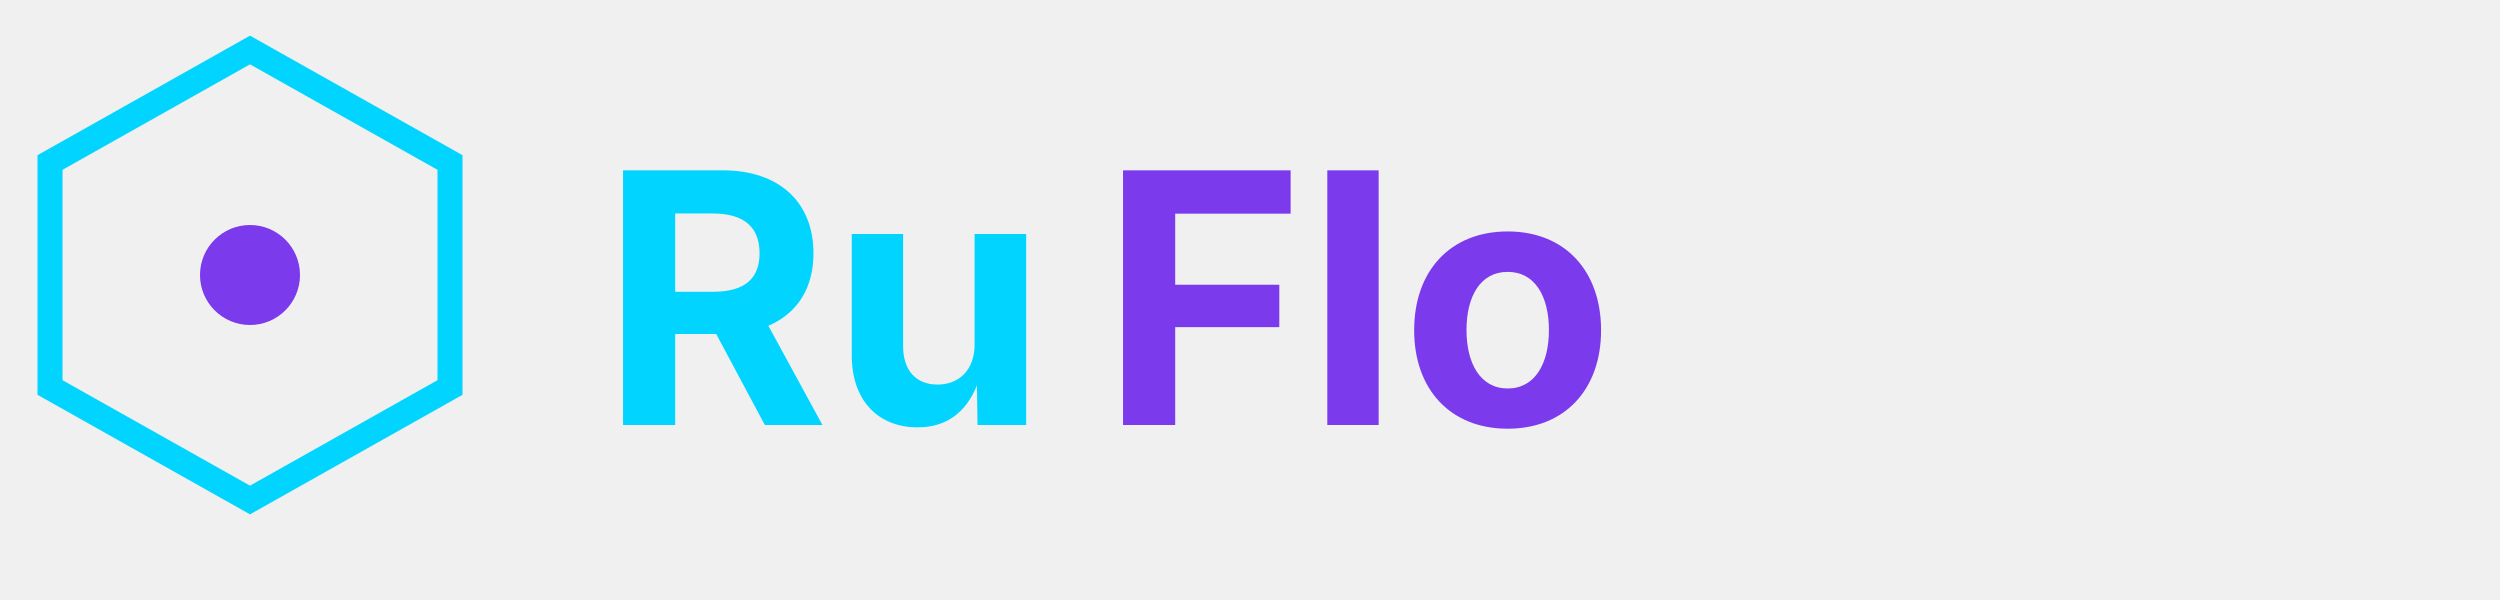
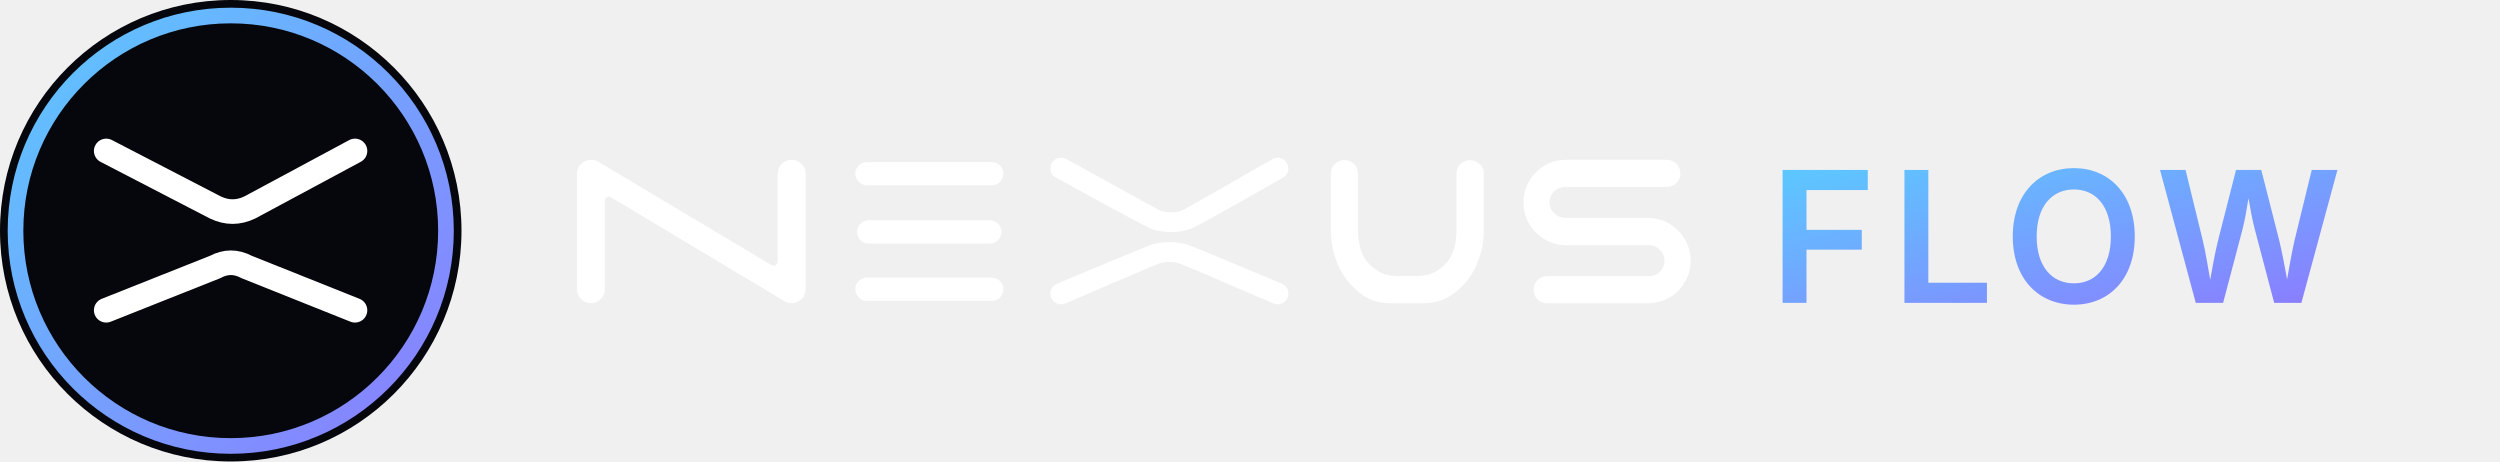
- <svg xmlns="http://www.w3.org/2000/svg" viewBox="0 0 200 48" fill="none">
-   <path d="M20 4L36 13v18L20 40 4 31V13z" stroke="#00d4ff" stroke-width="2" fill="none" />
-   <circle cx="20" cy="22" r="4" fill="#7c3aed" />
-   <text x="48" y="34" font-family="system-ui, -apple-system, sans-serif" font-weight="700" font-size="28" fill="#00d4ff">Ru</text>
-   <text x="88" y="34" font-family="system-ui, -apple-system, sans-serif" font-weight="700" font-size="28" fill="#7c3aed">Flo</text>
+ <svg xmlns="http://www.w3.org/2000/svg" viewBox="0 0 260 48" role="img" aria-label="N3XUS Flow">
+   <defs>
+     <linearGradient id="n3x-flow-l" x1="0" y1="0" x2="1" y2="1">
+       <stop offset="0" stop-color="#5cc8ff" />
+       <stop offset="1" stop-color="#8b7cff" />
+     </linearGradient>
+   </defs>
+   <g transform="scale(0.02907)">
+     <circle cx="825.5" cy="825.5" r="825.5" fill="#05070c" />
+     <circle cx="825.5" cy="825.5" r="770" fill="none" stroke="url(#n3x-flow-l)" stroke-width="56" />
+     <g fill="none" stroke="#fff" stroke-width="88" stroke-linecap="round" stroke-linejoin="round">
+       <path d="M380 540 L770 742 Q832 772 894 742 L1270 540" />
+       <path d="M380 1110 L770 955 Q826 925 882 955 L1270 1110" />
+     </g>
+   </g>
+   <g transform="translate(60 16.4) scale(1.0)" fill="#fff">
+     <path d="M93.88.65c-.55-.53-1.44-.53-2,0-.28.28-.41.61-.41,1.01v6.01c0,.45-.06.95-.16,1.46-.12.55-.34,1.07-.65,1.52-.32.45-.77.85-1.32,1.17-.57.34-1.28.49-2.13.49h-1.7c-.89,0-1.62-.16-2.15-.49-.55-.32-.99-.71-1.3-1.17-.32-.45-.55-.97-.65-1.52-.12-.51-.18-1.01-.18-1.46V1.66c0-.4-.14-.73-.41-1.01-.28-.28-.59-.4-.99-.4s-.73.12-1.01.4c-.28.28-.41.61-.41,1.01v6.01c0,.85.14,1.72.41,2.59s.67,1.66,1.19,2.37c.51.69,1.15,1.28,1.86,1.76.71.45,1.54.69,2.45.75h3.75c.97,0,1.84-.24,2.59-.67.77-.45,1.42-1.05,1.98-1.76.55-.71.97-1.52,1.24-2.41.3-.87.43-1.76.43-2.63V1.66c0-.4-.14-.73-.41-1.01Z" />
+     <path d="M115.47,8.97c-.24-.53-.55-1.01-.95-1.4s-.87-.73-1.42-.97c-.53-.22-1.13-.34-1.76-.34h-8.55c-.43,0-.81-.16-1.15-.47-.32-.32-.49-.71-.49-1.15s.18-.85.51-1.17c.32-.3.71-.43,1.13-.43h10.55c.4,0,.73-.14,1.01-.41.28-.28.41-.61.41-1.01s-.14-.71-.41-.99c-.28-.28-.61-.41-1.01-.41h-10.47c-.61,0-1.21.12-1.74.34-.53.24-.99.55-1.4.97s-.71.87-.95,1.4c-.22.51-.34,1.11-.34,1.72s.12,1.21.34,1.74c.24.53.55,1.01.95,1.4.4.4.87.71,1.4.95s1.13.36,1.74.36h8.63c.41,0,.81.16,1.13.47.32.32.47.71.47,1.17s-.16.81-.47,1.13c-.32.3-.71.45-1.13.45h-10.59c-.4,0-.73.14-1.01.41s-.4.59-.4.99.12.73.4,1.01c.28.28.61.41,1.01.41h10.43c.63,0,1.22-.12,1.76-.34.53-.22,1.03-.53,1.42-.93.4-.41.71-.87.95-1.4s.36-1.13.36-1.74-.12-1.21-.36-1.76Z" />
+     <path d="M73.99,1.11c0,.3-.12.57-.3.77-.12.1-.24.2-.38.26,0,0-8.96,5.14-9.59,5.31-.63.2-1.28.28-1.94.28s-1.28-.08-1.92-.28c-.63-.18-10.12-5.43-10.12-5.43-.06-.04-.12-.08-.18-.12-.2-.2-.32-.47-.32-.79,0-.61.49-1.11,1.11-1.11.16,0,.32.04.43.08.16.06,9.61,5.33,9.95,5.45.69.2,1.44.2,2.11,0,.34-.1,9.53-5.43,9.71-5.49.1-.02.2-.04.32-.04.61,0,1.11.49,1.11,1.11Z" />
+     <path d="M73.99,14.14c0,.61-.49,1.11-1.09,1.11-.14,0-.28-.02-.4-.06-.14-.06-9.56-4.13-9.88-4.21-.65-.18-1.34-.18-2,0-.32.08-9.76,4.15-9.76,4.15-.04.02-.06.04-.1.04-.14.04-.28.08-.43.08-.59,0-1.09-.49-1.09-1.11,0-.32.12-.59.32-.79.1-.1.22-.18.36-.24,0,0,9.32-3.91,9.9-4.09,1.17-.32,2.43-.32,3.62,0,.59.18,9.88,4.09,9.88,4.09.14.06.26.14.36.24.2.2.32.47.32.79Z" />
+     <path d="M44.15,7.72c0,.67-.53,1.21-1.21,1.21h-12.58c-.67,0-1.22-.53-1.22-1.21s.55-1.21,1.22-1.21h12.58c.67,0,1.21.53,1.21,1.21Z" />
+     <path d="M23.79,1.68v12.01c0,.79-.65,1.44-1.44,1.44-.1,0-.22,0-.34-.04-.08-.02-.16-.04-.24-.08-.06-.02-.1-.04-.14-.06L3.55,4.12c-.29-.17-.65.03-.65.37v9.2c0,.79-.65,1.44-1.44,1.44s-1.46-.65-1.46-1.44V1.68C0,.87.65.22,1.46.22h.08c.08,0,.16,0,.24.02.14.02.3.08.41.16l18.04,10.77c.29.17.65-.04.65-.37V1.68c0-.81.65-1.46,1.46-1.46s1.44.65,1.44,1.46Z" />
+     <path d="M44.35,1.65c0,.67-.53,1.22-1.19,1.22h-13c-.65,0-1.21-.55-1.21-1.22s.55-1.19,1.21-1.19h13c.65,0,1.19.53,1.19,1.19Z" />
+     <path d="M44.35,13.67c0,.67-.53,1.22-1.19,1.22h-13c-.65,0-1.21-.55-1.21-1.22s.55-1.19,1.21-1.19h13c.65,0,1.19.53,1.19,1.19Z" />
+   </g>
+   <text x="184" y="31.5" font-family="'Space Grotesk', Inter, system-ui, sans-serif" font-weight="600" font-size="19" letter-spacing="1.5" fill="url(#n3x-flow-l)">FLOW</text>
</svg>
